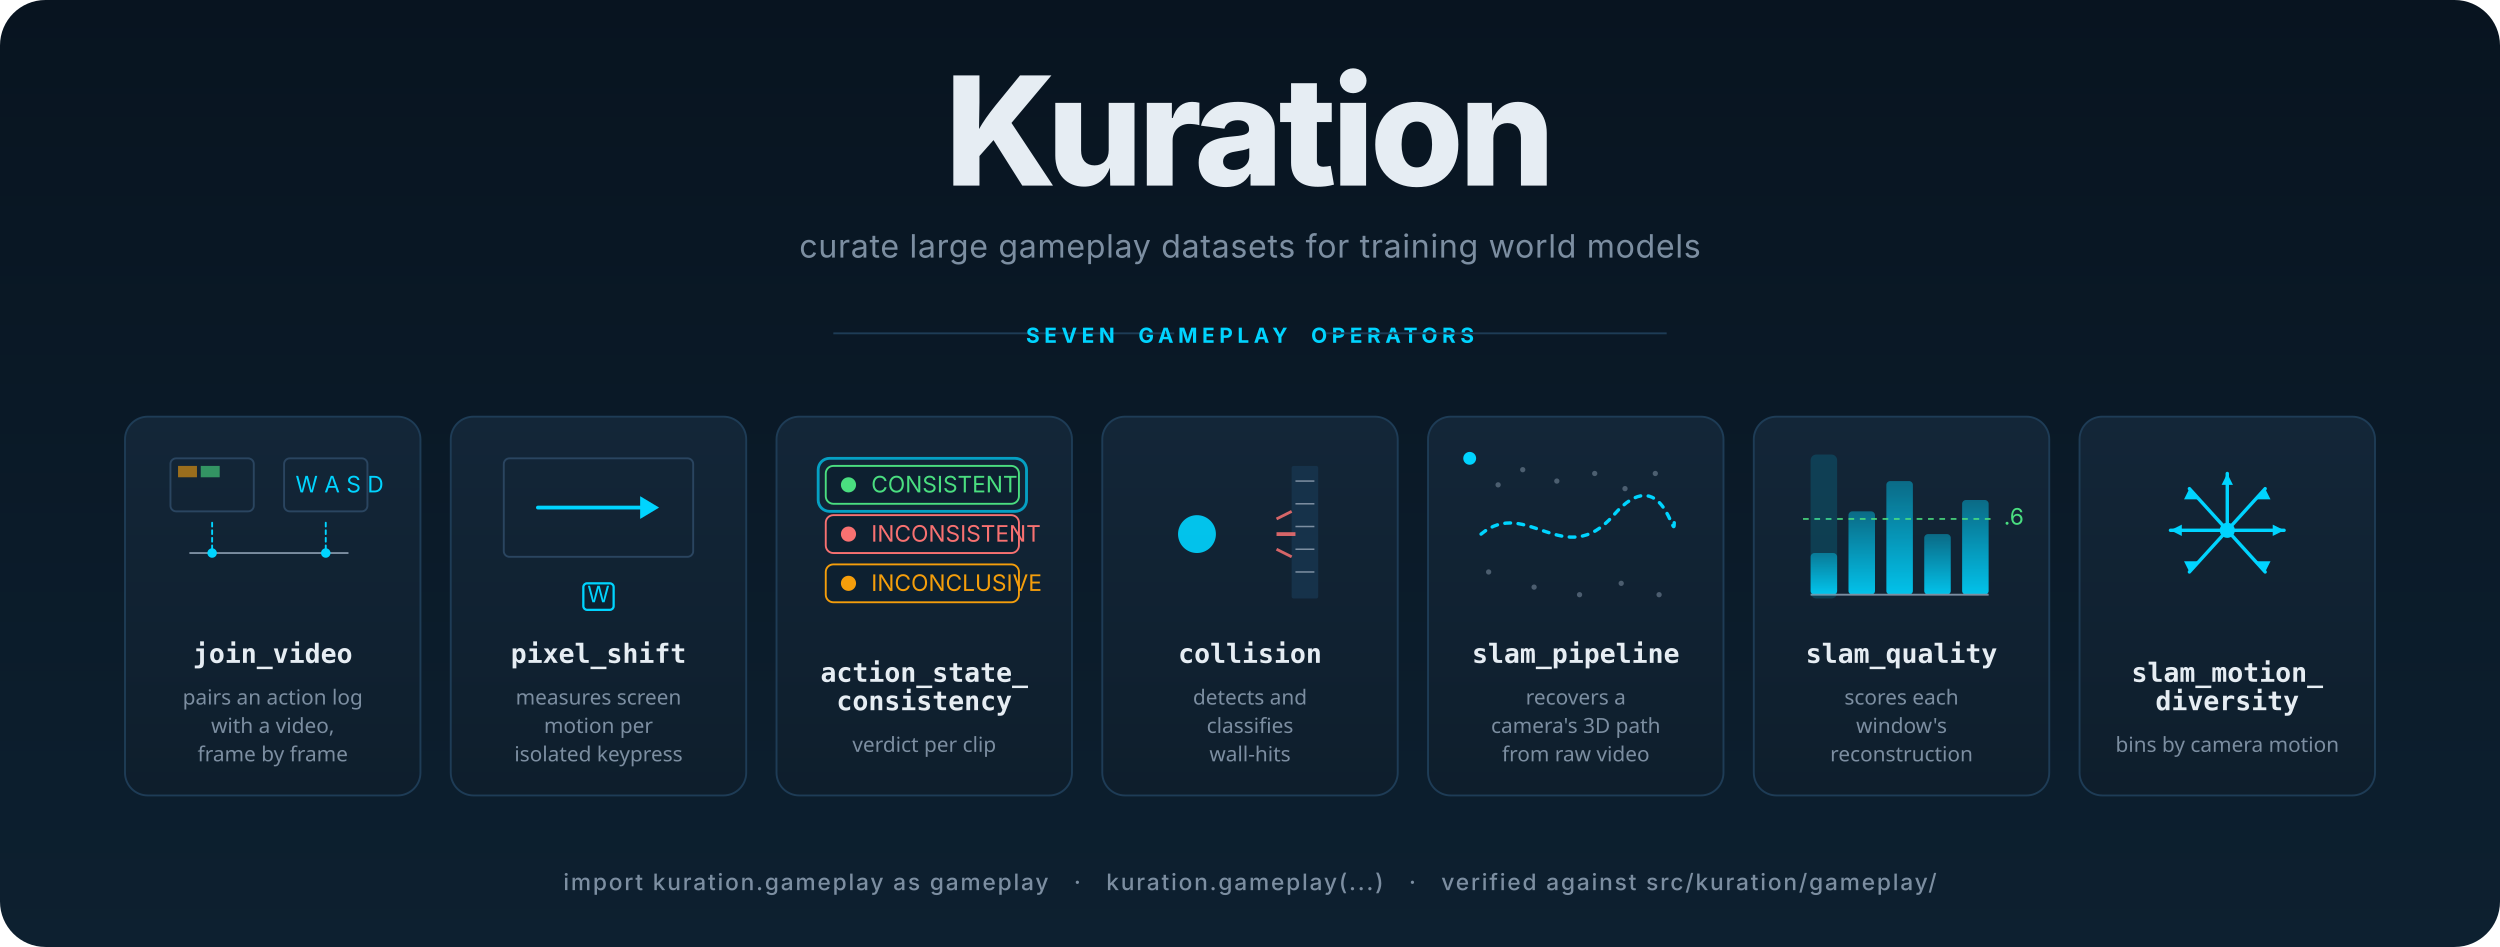
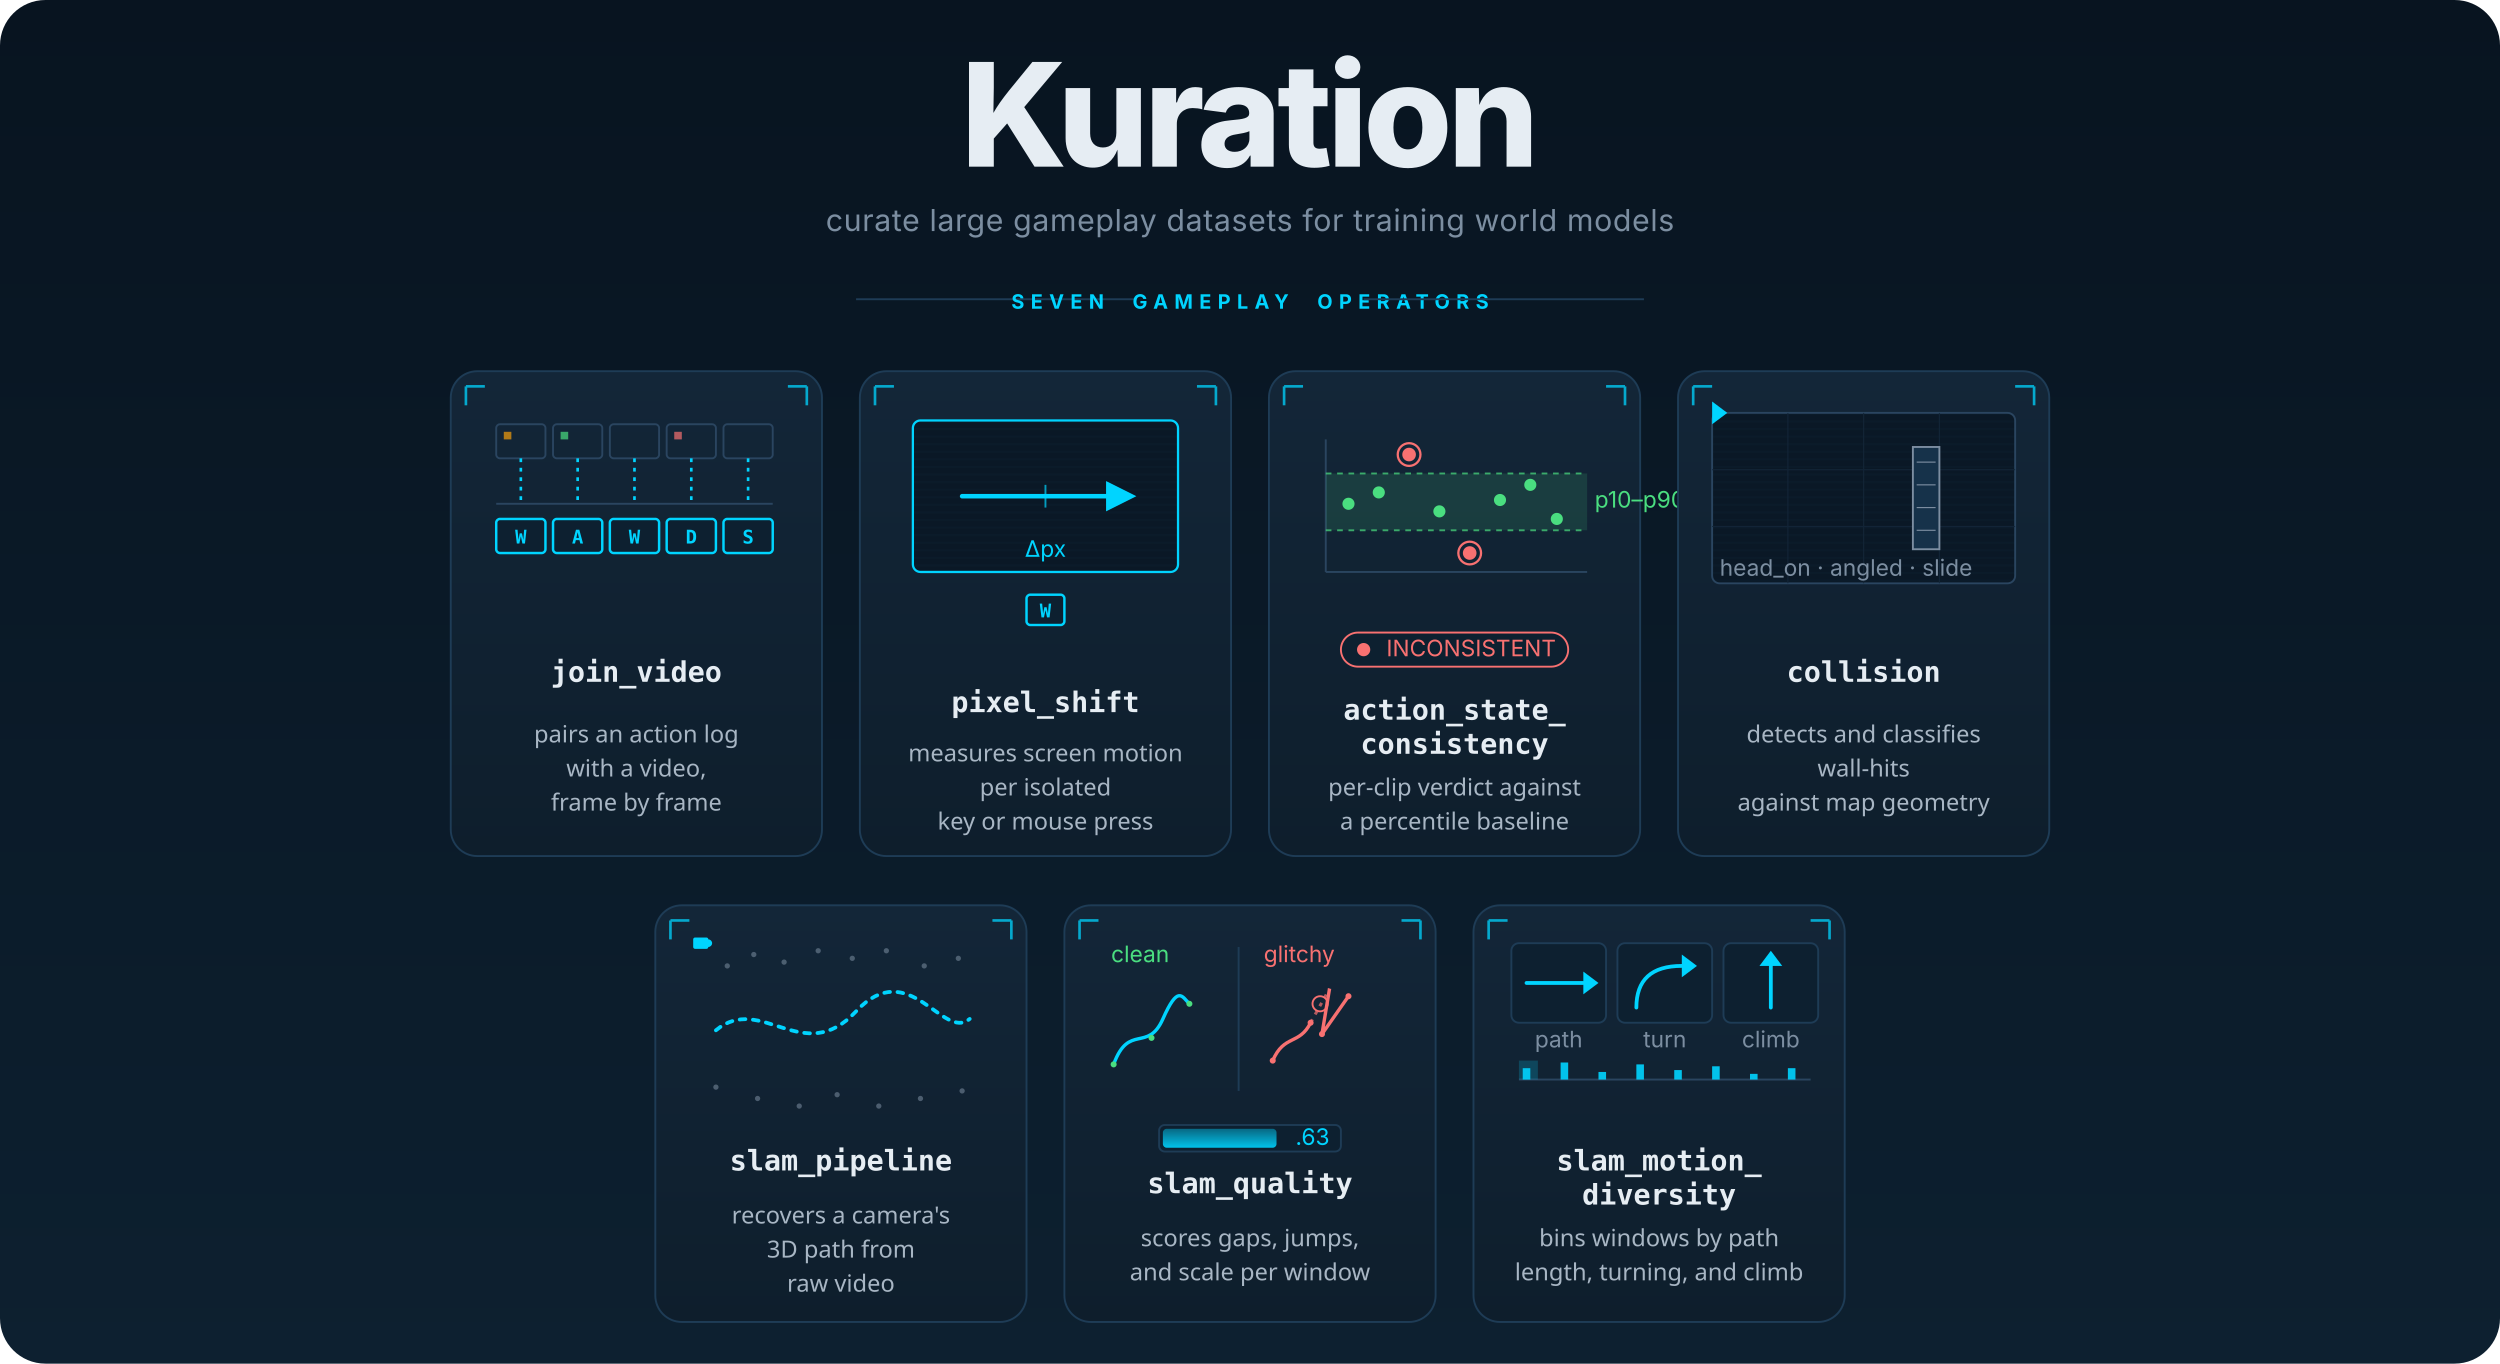
- <svg xmlns="http://www.w3.org/2000/svg" viewBox="0 0 1320 500" role="img" aria-labelledby="title desc" font-family="ui-sans-serif, system-ui, -apple-system, 'Segoe UI', Inter, Helvetica, Arial, sans-serif">
+ <svg xmlns="http://www.w3.org/2000/svg" viewBox="0 0 1320 720" role="img" aria-labelledby="title desc" font-family="ui-sans-serif, system-ui, -apple-system, 'Segoe UI', Inter, Helvetica, Arial, sans-serif">
  <defs>
    <linearGradient id="bg" x1="0" y1="0" x2="0" y2="1">
      <stop offset="0" stop-color="#081420" />
      <stop offset="1" stop-color="#0d2030" />
    </linearGradient>
    <linearGradient id="cardGrad" x1="0" y1="0" x2="0" y2="1">
      <stop offset="0" stop-color="#132638" />
      <stop offset="1" stop-color="#0e1e2c" />
    </linearGradient>
    <linearGradient id="qualBar" x1="0" y1="1" x2="0" y2="0">
      <stop offset="0" stop-color="#00d4ff" stop-opacity="0.9" />
      <stop offset="1" stop-color="#00d4ff" stop-opacity="0.4" />
    </linearGradient>
-     <radialGradient id="pulseGlow" cx="0.5" cy="0.5" r="0.5">
-       <stop offset="0" stop-color="#00d4ff" stop-opacity="0.35" />
-       <stop offset="1" stop-color="#00d4ff" stop-opacity="0" />
-     </radialGradient>
+     <pattern id="scan" width="4" height="4" patternUnits="userSpaceOnUse">
+       <rect width="4" height="4" fill="#0a1826" />
+       <rect width="4" height="1" fill="#0d2030" opacity="0.4" />
+     </pattern>
    <style>
      .card       { fill: url(#cardGrad); stroke: #1e3c56; stroke-width: 1; }
-       .card-name  { font: 600 14px ui-monospace, "SFMono-Regular", Menlo, monospace; fill: #e6edf3; }
-       .card-desc  { font: 400 11px ui-sans-serif, system-ui; fill: #7c8ea1; }
+       .card-name  { font: 700 15px ui-monospace, "SFMono-Regular", Menlo, monospace; fill: #e6edf3; }
+       .card-desc  { font: 400 12.5px ui-sans-serif, system-ui; fill: #a8b6c4; }
      .accent     { stroke: #00d4ff; fill: none; stroke-linecap: round; stroke-linejoin: round; }
      .accent-fill{ fill: #00d4ff; }
      .verify     { fill: #4ade80; }
      .flag       { fill: #f87171; }
      .amber      { fill: #f59e0b; }
      .ink        { fill: #e6edf3; }
-       .muted      { fill: #7c8ea1; stroke: #7c8ea1; }
-       .panel      { fill: #16324a; }
+       .muted      { fill: #7c8ea1; }
      .frame-thin { fill: none; stroke: #2a4560; stroke-width: 1; }
+       .frame-key  { fill: #0d2030; stroke: #00d4ff; stroke-width: 1.3; }
+       .key-label  { font: 700 10px ui-monospace, "SFMono-Regular", Menlo, monospace; fill: #00d4ff; }
+       .tick       { fill: #7c8ea1; }
+       .hud-corner { fill: none; stroke: #00d4ff; stroke-width: 1.4; opacity: 0.75; }
    </style>
  </defs>
-   <rect width="1320" height="500" rx="24" fill="url(#bg)" />
-   <text x="660" y="98" text-anchor="middle" font-size="80" font-weight="800" fill="#e6edf3" letter-spacing="-2.5">Kuration</text>
-   <text x="660" y="136" text-anchor="middle" font-size="17" font-weight="400" fill="#7c8ea1" letter-spacing="0.02em">curate large gameplay datasets for training world models</text>
-   <line x1="440" y1="176" x2="620" y2="176" stroke="#1e3c56" stroke-width="1" />
-   <text x="660" y="181" text-anchor="middle" font-size="11" font-weight="700" fill="#00d4ff" letter-spacing="0.22em">SEVEN  GAMEPLAY  OPERATORS</text>
-   <line x1="700" y1="176" x2="880" y2="176" stroke="#1e3c56" stroke-width="1" />
-   <g transform="translate(66,220)">
-     <rect width="156" height="200" rx="12" class="card" />
-     <g transform="translate(24,22)">
-       <rect x="0" y="0" width="44" height="28" rx="3" class="frame-thin" />
-       <rect x="4" y="4" width="10" height="6" fill="#f59e0b" opacity="0.6" />
-       <rect x="16" y="4" width="10" height="6" fill="#4ade80" opacity="0.6" />
-       <rect x="60" y="0" width="44" height="28" rx="3" class="frame-thin" />
-       <text x="66" y="18" font="600 8px ui-monospace" fill="#00d4ff">W A S D</text>
-       <line x1="22" y1="34" x2="22" y2="50" class="accent" stroke-dasharray="2 2">
-         <animate attributeName="stroke-dashoffset" values="0;-8" dur="1.4s" repeatCount="indefinite" />
-       </line>
-       <line x1="82" y1="34" x2="82" y2="50" class="accent" stroke-dasharray="2 2">
-         <animate attributeName="stroke-dashoffset" values="0;-8" dur="1.4s" repeatCount="indefinite" />
-       </line>
-       <line x1="10" y1="50" x2="94" y2="50" stroke="#7c8ea1" stroke-width="1" />
-       <circle cx="22" cy="50" r="2.5" class="accent-fill" />
-       <circle cx="82" cy="50" r="2.5" class="accent-fill" />
-     </g>
-     <text x="78" y="130" text-anchor="middle" class="card-name">join_video</text>
-     <text x="78" y="152" text-anchor="middle" class="card-desc">pairs an action log</text>
-     <text x="78" y="167" text-anchor="middle" class="card-desc">with a video,</text>
-     <text x="78" y="182" text-anchor="middle" class="card-desc">frame by frame</text>
-   </g>
-   <g transform="translate(238,220)">
-     <rect width="156" height="200" rx="12" class="card" />
-     <g transform="translate(28,22)">
-       <rect x="0" y="0" width="100" height="52" rx="3" class="frame-thin" />
-       <line x1="18" y1="26" x2="72" y2="26" class="accent" stroke-width="2">
-         <animate attributeName="x1" values="18;28;18" dur="1.6s" repeatCount="indefinite" />
-         <animate attributeName="x2" values="72;82;72" dur="1.6s" repeatCount="indefinite" />
-       </line>
-       <polygon points="72,20 82,26 72,32" class="accent-fill">
-         <animateTransform attributeName="transform" type="translate" values="0 0;10 0;0 0" dur="1.6s" repeatCount="indefinite" />
-       </polygon>
-       <rect x="42" y="66" width="16" height="14" rx="2" fill="#0d2030" stroke="#00d4ff" stroke-width="1.2" />
-       <text x="50" y="76" text-anchor="middle" font="600 9px ui-monospace" fill="#00d4ff">W</text>
-     </g>
-     <text x="78" y="130" text-anchor="middle" class="card-name">pixel_shift</text>
-     <text x="78" y="152" text-anchor="middle" class="card-desc">measures screen</text>
-     <text x="78" y="167" text-anchor="middle" class="card-desc">motion per</text>
-     <text x="78" y="182" text-anchor="middle" class="card-desc">isolated keypress</text>
-   </g>
-   <g transform="translate(410,220)">
-     <rect width="156" height="200" rx="12" class="card" />
-     <g transform="translate(26,26)">
-       <g>
-         <rect x="0" y="0" width="102" height="20" rx="4" fill="#0d2030" stroke="#4ade80" stroke-width="1" />
-         <circle cx="12" cy="10" r="4" class="verify" />
-         <text x="24" y="14" font="600 10px ui-monospace" fill="#4ade80">CONSISTENT</text>
-       </g>
-       <g transform="translate(0,26)">
-         <rect x="0" y="0" width="102" height="20" rx="4" fill="#0d2030" stroke="#f87171" stroke-width="1" />
-         <circle cx="12" cy="10" r="4" class="flag" />
-         <text x="24" y="14" font="600 10px ui-monospace" fill="#f87171">INCONSISTENT</text>
-       </g>
-       <g transform="translate(0,52)">
-         <rect x="0" y="0" width="102" height="20" rx="4" fill="#0d2030" stroke="#f59e0b" stroke-width="1" />
-         <circle cx="12" cy="10" r="4" class="amber" />
-         <text x="24" y="14" font="600 10px ui-monospace" fill="#f59e0b">INCONCLUSIVE</text>
-       </g>
-       <rect x="-4" y="-4" width="110" height="28" rx="6" fill="none" stroke="#00d4ff" stroke-width="1.5" opacity="0.7">
-         <animate attributeName="y" values="-4;22;48;-4" keyTimes="0;0.33;0.66;1" dur="3.6s" repeatCount="indefinite" />
-       </rect>
-     </g>
-     <text x="78" y="140" text-anchor="middle" class="card-name">action_state_</text>
-     <text x="78" y="155" text-anchor="middle" class="card-name">consistency</text>
-     <text x="78" y="177" text-anchor="middle" class="card-desc">verdict per clip</text>
-   </g>
-   <g transform="translate(582,220)">
-     <rect width="156" height="200" rx="12" class="card" />
-     <g transform="translate(20,26)">
-       <rect x="80" y="0" width="14" height="70" rx="1" fill="#16324a" />
-       <line x1="82" y1="8" x2="92" y2="8" stroke="#7c8ea1" stroke-width="0.8" />
-       <line x1="82" y1="20" x2="92" y2="20" stroke="#7c8ea1" stroke-width="0.8" />
-       <line x1="82" y1="32" x2="92" y2="32" stroke="#7c8ea1" stroke-width="0.8" />
-       <line x1="82" y1="44" x2="92" y2="44" stroke="#7c8ea1" stroke-width="0.8" />
-       <line x1="82" y1="56" x2="92" y2="56" stroke="#7c8ea1" stroke-width="0.8" />
-       <circle cx="30" cy="36" r="10" class="accent-fill" opacity="0.9">
-         <animate attributeName="cx" values="30;68;30" dur="2.4s" repeatCount="indefinite" />
+   <rect width="1320" height="720" rx="24" fill="url(#bg)" />
+   <text x="660" y="88" text-anchor="middle" font-size="76" font-weight="800" fill="#e6edf3" letter-spacing="-2.5">Kuration</text>
+   <text x="660" y="122" text-anchor="middle" font-size="16" font-weight="400" fill="#7c8ea1" letter-spacing="0.02em">curate large gameplay datasets for training world models</text>
+   <line x1="452" y1="158" x2="600" y2="158" stroke="#1e3c56" stroke-width="1" />
+   <text x="660" y="163" text-anchor="middle" font-size="10.5" font-weight="700" fill="#00d4ff" letter-spacing="0.32em">SEVEN  GAMEPLAY  OPERATORS</text>
+   <line x1="720" y1="158" x2="868" y2="158" stroke="#1e3c56" stroke-width="1" />
+   <g transform="translate(238,196)">
+     <rect width="196" height="256" rx="14" class="card" />
+     <path class="hud-corner" d="M 8 8 L 18 8 M 8 8 L 8 18" />
+     <path class="hud-corner" d="M 188 8 L 178 8 M 188 8 L 188 18" />
+     <g transform="translate(24,28)">
+       <g>
+         <rect x="0" y="0" width="26" height="18" rx="2" class="frame-thin" />
+         <rect x="30" y="0" width="26" height="18" rx="2" class="frame-thin" />
+         <rect x="60" y="0" width="26" height="18" rx="2" class="frame-thin" />
+         <rect x="90" y="0" width="26" height="18" rx="2" class="frame-thin" />
+         <rect x="120" y="0" width="26" height="18" rx="2" class="frame-thin" />
+         <rect x="4" y="4" width="4" height="4" fill="#f59e0b" opacity="0.7" />
+         <rect x="34" y="4" width="4" height="4" fill="#4ade80" opacity="0.7" />
+         <rect x="94" y="4" width="4" height="4" fill="#f87171" opacity="0.7" />
+       </g>
+       <line x1="0" y1="42" x2="146" y2="42" stroke="#2a4560" stroke-width="1" />
+       <g stroke="#00d4ff" stroke-width="1.4" stroke-dasharray="2 3" fill="none">
+         <line x1="13" y1="18" x2="13" y2="42" />
+         <line x1="43" y1="18" x2="43" y2="42" />
+         <line x1="73" y1="18" x2="73" y2="42" />
+         <line x1="103" y1="18" x2="103" y2="42" />
+         <line x1="133" y1="18" x2="133" y2="42" />
+         <animate attributeName="stroke-dashoffset" values="0;-10" dur="1.6s" repeatCount="indefinite" />
+       </g>
+       <g transform="translate(0,50)">
+         <rect x="0" y="0" width="26" height="18" rx="2" class="frame-key" />
+         <text x="13" y="13" text-anchor="middle" class="key-label">W</text>
+         <rect x="30" y="0" width="26" height="18" rx="2" class="frame-key" />
+         <text x="43" y="13" text-anchor="middle" class="key-label">A</text>
+         <rect x="60" y="0" width="26" height="18" rx="2" class="frame-key" />
+         <text x="73" y="13" text-anchor="middle" class="key-label">W</text>
+         <rect x="90" y="0" width="26" height="18" rx="2" class="frame-key" />
+         <text x="103" y="13" text-anchor="middle" class="key-label">D</text>
+         <rect x="120" y="0" width="26" height="18" rx="2" class="frame-key" />
+         <text x="133" y="13" text-anchor="middle" class="key-label">S</text>
+       </g>
+     </g>
+     <text x="98" y="164" text-anchor="middle" class="card-name">join_video</text>
+     <text x="98" y="196" text-anchor="middle" class="card-desc">pairs an action log</text>
+     <text x="98" y="214" text-anchor="middle" class="card-desc">with a video,</text>
+     <text x="98" y="232" text-anchor="middle" class="card-desc">frame by frame</text>
+   </g>
+   <g transform="translate(454,196)">
+     <rect width="196" height="256" rx="14" class="card" />
+     <path class="hud-corner" d="M 8 8 L 18 8 M 8 8 L 8 18" />
+     <path class="hud-corner" d="M 188 8 L 178 8 M 188 8 L 188 18" />
+     <g transform="translate(28,26)">
+       <rect x="0" y="0" width="140" height="80" rx="4" fill="url(#scan)" stroke="#00d4ff" stroke-width="1.2" />
+       <line x1="70" y1="34" x2="70" y2="46" stroke="#00d4ff" stroke-width="1" opacity="0.7" />
+       <line x1="64" y1="40" x2="76" y2="40" stroke="#00d4ff" stroke-width="1" opacity="0.7" />
+       <g>
+         <line x1="26" y1="40" x2="102" y2="40" class="accent" stroke-width="2.4" />
+         <polygon points="102,32 118,40 102,48" class="accent-fill" />
+         <animateTransform attributeName="transform" type="translate" values="-8 0; 10 0; -8 0" dur="1.8s" repeatCount="indefinite" />
+       </g>
+       <text x="70" y="72" text-anchor="middle" font="600 10px ui-monospace" fill="#00d4ff">Δpx</text>
+       <g transform="translate(60,92)">
+         <rect x="0" y="0" width="20" height="16" rx="2" class="frame-key">
+           <animate attributeName="fill" values="#0d2030;#00d4ff;#0d2030" dur="1.8s" repeatCount="indefinite" />
+         </rect>
+         <text x="10" y="12" text-anchor="middle" class="key-label">
+           <animate attributeName="fill" values="#00d4ff;#0d2030;#00d4ff" dur="1.8s" repeatCount="indefinite" />W</text>
+       </g>
+     </g>
+     <text x="98" y="180" text-anchor="middle" class="card-name">pixel_shift</text>
+     <text x="98" y="206" text-anchor="middle" class="card-desc">measures screen motion</text>
+     <text x="98" y="224" text-anchor="middle" class="card-desc">per isolated</text>
+     <text x="98" y="242" text-anchor="middle" class="card-desc">key or mouse press</text>
+   </g>
+   <g transform="translate(670,196)">
+     <rect width="196" height="256" rx="14" class="card" />
+     <path class="hud-corner" d="M 8 8 L 18 8 M 8 8 L 8 18" />
+     <path class="hud-corner" d="M 188 8 L 178 8 M 188 8 L 188 18" />
+     <g transform="translate(22,26)">
+       <line x1="8" y1="80" x2="146" y2="80" stroke="#2a4560" stroke-width="1" />
+       <line x1="8" y1="10" x2="8" y2="80" stroke="#2a4560" stroke-width="1" />
+       <rect x="8" y="28" width="138" height="30" fill="#4ade80" opacity="0.14" />
+       <line x1="8" y1="28" x2="146" y2="28" stroke="#4ade80" stroke-width="1" stroke-dasharray="3 3" opacity="0.7" />
+       <line x1="8" y1="58" x2="146" y2="58" stroke="#4ade80" stroke-width="1" stroke-dasharray="3 3" opacity="0.7" />
+       <text x="150" y="46" font="600 9px ui-monospace" fill="#4ade80">p10–p90</text>
+       <circle cx="20" cy="44" r="3.2" class="verify" />
+       <circle cx="36" cy="38" r="3.2" class="verify" />
+       <circle cx="52" cy="18" r="3.6" class="flag" />
+       <circle cx="68" cy="48" r="3.2" class="verify" />
+       <circle cx="84" cy="70" r="3.6" class="flag" />
+       <circle cx="100" cy="42" r="3.2" class="verify" />
+       <circle cx="116" cy="34" r="3.2" class="verify" />
+       <circle cx="130" cy="52" r="3.2" class="verify" />
+       <circle cx="52" cy="18" r="6" fill="none" stroke="#f87171" stroke-width="1.2">
+         <animate attributeName="r" values="4;8;4" dur="1.6s" repeatCount="indefinite" />
+         <animate attributeName="opacity" values="0.9;0.15;0.9" dur="1.6s" repeatCount="indefinite" />
      </circle>
-       <g opacity="0.85">
-         <line x1="72" y1="36" x2="82" y2="36" stroke="#f87171" stroke-width="2">
-           <animate attributeName="opacity" values="0;1;0" dur="2.4s" repeatCount="indefinite" begin="0.6s" />
-         </line>
-         <line x1="72" y1="28" x2="80" y2="24" stroke="#f87171" stroke-width="1.5">
-           <animate attributeName="opacity" values="0;1;0" dur="2.4s" repeatCount="indefinite" begin="0.6s" />
-         </line>
-         <line x1="72" y1="44" x2="80" y2="48" stroke="#f87171" stroke-width="1.5">
-           <animate attributeName="opacity" values="0;1;0" dur="2.4s" repeatCount="indefinite" begin="0.6s" />
-         </line>
-       </g>
-     </g>
-     <text x="78" y="130" text-anchor="middle" class="card-name">collision</text>
-     <text x="78" y="152" text-anchor="middle" class="card-desc">detects and</text>
-     <text x="78" y="167" text-anchor="middle" class="card-desc">classifies</text>
-     <text x="78" y="182" text-anchor="middle" class="card-desc">wall-hits</text>
-   </g>
-   <g transform="translate(754,220)">
-     <rect width="156" height="200" rx="12" class="card" />
+       <circle cx="84" cy="70" r="6" fill="none" stroke="#f87171" stroke-width="1.2">
+         <animate attributeName="r" values="4;8;4" dur="1.6s" repeatCount="indefinite" begin="0.4s" />
+         <animate attributeName="opacity" values="0.9;0.15;0.9" dur="1.6s" repeatCount="indefinite" begin="0.4s" />
+       </circle>
+     </g>
+     <g transform="translate(38,138)">
+       <rect x="0" y="0" width="120" height="18" rx="9" fill="#0d2030" stroke="#f87171" stroke-width="1" />
+       <circle cx="12" cy="9" r="3.5" class="flag" />
+       <text x="24" y="12.5" font="700 9.5px ui-monospace" fill="#f87171">INCONSISTENT</text>
+     </g>
+     <text x="98" y="184" text-anchor="middle" class="card-name">action_state_</text>
+     <text x="98" y="202" text-anchor="middle" class="card-name">consistency</text>
+     <text x="98" y="224" text-anchor="middle" class="card-desc">per-clip verdict against</text>
+     <text x="98" y="242" text-anchor="middle" class="card-desc">a percentile baseline</text>
+   </g>
+   <g transform="translate(886,196)">
+     <rect width="196" height="256" rx="14" class="card" />
+     <path class="hud-corner" d="M 8 8 L 18 8 M 8 8 L 8 18" />
+     <path class="hud-corner" d="M 188 8 L 178 8 M 188 8 L 188 18" />
+     <g transform="translate(18,22)">
+       <rect x="0" y="0" width="160" height="90" rx="4" fill="url(#scan)" stroke="#2a4560" stroke-width="1" />
+       <g stroke="#132638" stroke-width="0.6" opacity="0.9">
+         <line x1="0" y1="30" x2="160" y2="30" />
+         <line x1="0" y1="60" x2="160" y2="60" />
+         <line x1="40" y1="0" x2="40" y2="90" />
+         <line x1="80" y1="0" x2="80" y2="90" />
+         <line x1="120" y1="0" x2="120" y2="90" />
+       </g>
+       <rect x="106" y="18" width="14" height="54" fill="#16324a" stroke="#7c8ea1" stroke-width="1" />
+       <line x1="108" y1="26" x2="118" y2="26" stroke="#7c8ea1" stroke-width="0.6" />
+       <line x1="108" y1="38" x2="118" y2="38" stroke="#7c8ea1" stroke-width="0.6" />
+       <line x1="108" y1="50" x2="118" y2="50" stroke="#7c8ea1" stroke-width="0.6" />
+       <line x1="108" y1="62" x2="118" y2="62" stroke="#7c8ea1" stroke-width="0.6" />
+       <g>
+         <polygon points="0,-6 8,0 0,6" fill="#00d4ff">
+           <animateTransform attributeName="transform" type="translate" values="20 45; 96 45; 20 45" dur="2.6s" repeatCount="indefinite" />
+         </polygon>
+       </g>
+       <g>
+         <g opacity="0">
+           <line x1="106" y1="45" x2="96" y2="45" stroke="#f87171" stroke-width="2.4" />
+           <line x1="106" y1="45" x2="100" y2="38" stroke="#f87171" stroke-width="1.6" />
+           <line x1="106" y1="45" x2="100" y2="52" stroke="#f87171" stroke-width="1.6" />
+           <line x1="106" y1="45" x2="102" y2="34" stroke="#f87171" stroke-width="1.4" />
+           <line x1="106" y1="45" x2="102" y2="56" stroke="#f87171" stroke-width="1.4" />
+           <animate attributeName="opacity" values="0;1;0" keyTimes="0;0.55;1" dur="2.6s" repeatCount="indefinite" />
+         </g>
+       </g>
+       <text x="4" y="86" font="600 8px ui-monospace" fill="#7c8ea1">head_on · angled · slide</text>
+     </g>
+     <text x="98" y="164" text-anchor="middle" class="card-name">collision</text>
+     <text x="98" y="196" text-anchor="middle" class="card-desc">detects and classifies</text>
+     <text x="98" y="214" text-anchor="middle" class="card-desc">wall-hits</text>
+     <text x="98" y="232" text-anchor="middle" class="card-desc">against map geometry</text>
+   </g>
+   <g transform="translate(346,478)">
+     <rect width="196" height="220" rx="14" class="card" />
+     <path class="hud-corner" d="M 8 8 L 18 8 M 8 8 L 8 18" />
+     <path class="hud-corner" d="M 188 8 L 178 8 M 188 8 L 188 18" />
+     <g transform="translate(24,20)">
+       <g opacity="0.55">
+         <circle cx="14" cy="12" r="1.4" fill="#7c8ea1" />
+         <circle cx="28" cy="6" r="1.4" fill="#7c8ea1" />
+         <circle cx="44" cy="10" r="1.4" fill="#7c8ea1" />
+         <circle cx="62" cy="4" r="1.4" fill="#7c8ea1" />
+         <circle cx="80" cy="8" r="1.4" fill="#7c8ea1" />
+         <circle cx="98" cy="4" r="1.4" fill="#7c8ea1" />
+         <circle cx="118" cy="12" r="1.4" fill="#7c8ea1" />
+         <circle cx="136" cy="8" r="1.4" fill="#7c8ea1" />
+         <circle cx="8" cy="76" r="1.4" fill="#7c8ea1" />
+         <circle cx="30" cy="82" r="1.4" fill="#7c8ea1" />
+         <circle cx="52" cy="86" r="1.4" fill="#7c8ea1" />
+         <circle cx="72" cy="80" r="1.4" fill="#7c8ea1" />
+         <circle cx="94" cy="86" r="1.4" fill="#7c8ea1" />
+         <circle cx="116" cy="82" r="1.4" fill="#7c8ea1" />
+         <circle cx="138" cy="78" r="1.4" fill="#7c8ea1" />
+       </g>
+       <path d="M 8 46 C 32 26, 54 66, 82 36 S 128 52, 142 40" class="accent" stroke-width="2" stroke-dasharray="3 4">
+         <animate attributeName="stroke-dashoffset" values="0;-14" dur="2.4s" repeatCount="indefinite" />
+       </path>
+       <g>
+         <rect x="-4" y="-3" width="8" height="6" rx="1" class="accent-fill" />
+         <circle cx="4" cy="0" r="2" class="accent-fill" />
+         <animateMotion dur="4.5s" repeatCount="indefinite" rotate="auto" path="M 8 46 C 32 26, 54 66, 82 36 S 128 52, 142 40" />
+       </g>
+     </g>
+     <text x="98" y="140" text-anchor="middle" class="card-name">slam_pipeline</text>
+     <text x="98" y="168" text-anchor="middle" class="card-desc">recovers a camera's</text>
+     <text x="98" y="186" text-anchor="middle" class="card-desc">3D path from</text>
+     <text x="98" y="204" text-anchor="middle" class="card-desc">raw video</text>
+   </g>
+   <g transform="translate(562,478)">
+     <rect width="196" height="220" rx="14" class="card" />
+     <path class="hud-corner" d="M 8 8 L 18 8 M 8 8 L 8 18" />
+     <path class="hud-corner" d="M 188 8 L 178 8 M 188 8 L 188 18" />
    <g transform="translate(22,22)">
-       <g opacity="0.55">
-         <circle cx="15" cy="14" r="1.4" fill="#7c8ea1" />
-         <circle cx="28" cy="6" r="1.4" fill="#7c8ea1" />
-         <circle cx="46" cy="12" r="1.4" fill="#7c8ea1" />
-         <circle cx="66" cy="8" r="1.4" fill="#7c8ea1" />
-         <circle cx="82" cy="16" r="1.4" fill="#7c8ea1" />
-         <circle cx="98" cy="8" r="1.4" fill="#7c8ea1" />
-         <circle cx="10" cy="60" r="1.4" fill="#7c8ea1" />
-         <circle cx="34" cy="68" r="1.4" fill="#7c8ea1" />
-         <circle cx="58" cy="72" r="1.4" fill="#7c8ea1" />
-         <circle cx="80" cy="66" r="1.4" fill="#7c8ea1" />
-         <circle cx="100" cy="72" r="1.4" fill="#7c8ea1" />
-       </g>
-       <path d="M 6 40 C 30 20, 50 60, 76 30 S 108 46, 108 34" class="accent" stroke-width="1.8" stroke-dasharray="3 4">
-         <animate attributeName="stroke-dashoffset" values="0;-14" dur="2.2s" repeatCount="indefinite" />
-       </path>
-       <circle r="3.4" class="accent-fill">
-         <animateMotion dur="4s" repeatCount="indefinite" path="M 6 40 C 30 20, 50 60, 76 30 S 108 46, 108 34" />
-       </circle>
-     </g>
-     <text x="78" y="130" text-anchor="middle" class="card-name">slam_pipeline</text>
-     <text x="78" y="152" text-anchor="middle" class="card-desc">recovers a</text>
-     <text x="78" y="167" text-anchor="middle" class="card-desc">camera's 3D path</text>
-     <text x="78" y="182" text-anchor="middle" class="card-desc">from raw video</text>
-   </g>
-   <g transform="translate(926,220)">
-     <rect width="156" height="200" rx="12" class="card" />
-     <g transform="translate(30,20)">
-       <rect x="0" y="52" width="14" height="22" rx="2" fill="url(#qualBar)" />
-       <rect x="20" y="30" width="14" height="44" rx="2" fill="url(#qualBar)" />
-       <rect x="40" y="14" width="14" height="60" rx="2" fill="url(#qualBar)" />
-       <rect x="60" y="42" width="14" height="32" rx="2" fill="url(#qualBar)" />
-       <rect x="80" y="24" width="14" height="50" rx="2" fill="url(#qualBar)" />
-       <line x1="-4" y1="34" x2="98" y2="34" stroke="#4ade80" stroke-width="1" stroke-dasharray="3 3" opacity="0.85" />
-       <text x="102" y="37" font="600 8px ui-monospace" fill="#4ade80">.6</text>
-       <line x1="0" y1="74" x2="94" y2="74" stroke="#7c8ea1" stroke-width="1" />
-       <rect x="0" y="0" width="14" height="76" rx="3" fill="#00d4ff" opacity="0.15">
-         <animate attributeName="x" values="0;20;40;60;80;0" keyTimes="0;0.2;0.4;0.6;0.8;1" dur="3.5s" repeatCount="indefinite" />
-       </rect>
-     </g>
-     <text x="78" y="130" text-anchor="middle" class="card-name">slam_quality</text>
-     <text x="78" y="152" text-anchor="middle" class="card-desc">scores each</text>
-     <text x="78" y="167" text-anchor="middle" class="card-desc">window's</text>
-     <text x="78" y="182" text-anchor="middle" class="card-desc">reconstruction</text>
-   </g>
-   <g transform="translate(1098,220)">
-     <rect width="156" height="200" rx="12" class="card" />
-     <g transform="translate(78,60)">
-       <g stroke="#00d4ff" stroke-width="1.8" fill="none" stroke-linecap="round">
-         <line x1="0" y1="0" x2="0" y2="-30" />
-         <line x1="0" y1="0" x2="20" y2="-22" />
-         <line x1="0" y1="0" x2="30" y2="0" />
-         <line x1="0" y1="0" x2="20" y2="22" />
-         <line x1="0" y1="0" x2="-20" y2="22" />
-         <line x1="0" y1="0" x2="-30" y2="0" />
-         <line x1="0" y1="0" x2="-20" y2="-22" />
-       </g>
-       <g fill="#00d4ff">
-         <polygon points="0,-30 -3,-24 3,-24" />
-         <polygon points="20,-22 12,-22 18,-16" transform="rotate(-45 20 -22)" />
-         <polygon points="30,0 24,-3 24,3" />
-         <polygon points="20,22 12,22 18,16" transform="rotate(45 20 22)" />
-         <polygon points="-20,22 -12,22 -18,16" transform="rotate(-45 -20 22)" />
-         <polygon points="-30,0 -24,-3 -24,3" />
-         <polygon points="-20,-22 -12,-22 -18,-16" transform="rotate(45 -20 -22)" />
-       </g>
-       <circle r="4" fill="#00d4ff">
-         <animate attributeName="r" values="3;5;3" dur="2s" repeatCount="indefinite" />
-         <animate attributeName="opacity" values="0.9;0.5;0.9" dur="2s" repeatCount="indefinite" />
-       </circle>
-     </g>
-     <text x="78" y="140" text-anchor="middle" class="card-name">slam_motion_</text>
-     <text x="78" y="155" text-anchor="middle" class="card-name">diversity</text>
-     <text x="78" y="177" text-anchor="middle" class="card-desc">bins by camera motion</text>
-   </g>
-   <text x="660" y="470" text-anchor="middle" font-size="12" font-weight="500" fill="#7c8ea1" letter-spacing="0.08em">import kuration.gameplay as gameplay   ·   kuration.gameplay(...)   ·   verified against src/kuration/gameplay/</text>
+       <g>
+         <text x="18" y="8" text-anchor="middle" font="600 8.5px ui-monospace" fill="#4ade80">clean</text>
+         <path d="M 4 62 C 12 40, 22 56, 30 38 S 40 26, 44 30" class="accent" stroke="#4ade80" stroke-width="1.8" />
+         <circle cx="4" cy="62" r="1.6" fill="#4ade80" />
+         <circle cx="24" cy="48" r="1.6" fill="#4ade80" />
+         <circle cx="44" cy="30" r="1.6" fill="#4ade80" />
+       </g>
+       <line x1="70" y1="0" x2="70" y2="76" stroke="#1e3c56" stroke-width="1" />
+       <g transform="translate(84,0)">
+         <text x="18" y="8" text-anchor="middle" font="600 8.5px ui-monospace" fill="#f87171">glitchy</text>
+         <path d="M 4 60 C 10 46, 18 52, 24 40" stroke="#f87171" stroke-width="1.8" fill="none" />
+         <line x1="24" y1="40" x2="34" y2="22" stroke="#f87171" stroke-width="1.6" stroke-dasharray="2 3" opacity="0.7" />
+         <path d="M 34 22 L 30 46 L 44 26" stroke="#f87171" stroke-width="1.8" fill="none" />
+         <circle cx="4" cy="60" r="1.6" fill="#f87171" />
+         <circle cx="24" cy="40" r="1.6" fill="#f87171" />
+         <circle cx="30" cy="46" r="1.6" fill="#f87171" />
+         <circle cx="44" cy="26" r="1.6" fill="#f87171" />
+         <circle cx="29" cy="30" r="4" fill="none" stroke="#f87171" stroke-width="1">
+           <animate attributeName="r" values="3;7;3" dur="1.6s" repeatCount="indefinite" />
+           <animate attributeName="opacity" values="0.9;0.15;0.9" dur="1.6s" repeatCount="indefinite" />
+         </circle>
+       </g>
+     </g>
+     <g transform="translate(50,116)">
+       <rect x="0" y="0" width="96" height="14" rx="3" fill="#0d2030" stroke="#1e3c56" stroke-width="1" />
+       <rect x="2" y="2" width="60" height="10" rx="2" fill="url(#qualBar)" />
+       <text x="72" y="10.5" font="600 9px ui-monospace" fill="#00d4ff">.63</text>
+     </g>
+     <text x="98" y="152" text-anchor="middle" class="card-name">slam_quality</text>
+     <text x="98" y="180" text-anchor="middle" class="card-desc">scores gaps, jumps,</text>
+     <text x="98" y="198" text-anchor="middle" class="card-desc">and scale per window</text>
+   </g>
+   <g transform="translate(778,478)">
+     <rect width="196" height="220" rx="14" class="card" />
+     <path class="hud-corner" d="M 8 8 L 18 8 M 8 8 L 8 18" />
+     <path class="hud-corner" d="M 188 8 L 178 8 M 188 8 L 188 18" />
+     <g transform="translate(20,20)">
+       <g transform="translate(0,0)">
+         <rect x="0" y="0" width="50" height="42" rx="4" fill="#0d2030" stroke="#1e3c56" stroke-width="1" />
+         <line x1="8" y1="21" x2="38" y2="21" class="accent" stroke-width="2" />
+         <polygon points="38,15 46,21 38,27" class="accent-fill" />
+         <text x="25" y="55" text-anchor="middle" font="600 8px ui-monospace" fill="#7c8ea1">path</text>
+       </g>
+       <g transform="translate(56,0)">
+         <rect x="0" y="0" width="50" height="42" rx="4" fill="#0d2030" stroke="#1e3c56" stroke-width="1" />
+         <path d="M 10 34 Q 10 12, 34 12" class="accent" stroke-width="2" />
+         <polygon points="34,6 42,12 34,18" class="accent-fill" />
+         <text x="25" y="55" text-anchor="middle" font="600 8px ui-monospace" fill="#7c8ea1">turn</text>
+       </g>
+       <g transform="translate(112,0)">
+         <rect x="0" y="0" width="50" height="42" rx="4" fill="#0d2030" stroke="#1e3c56" stroke-width="1" />
+         <line x1="25" y1="34" x2="25" y2="10" class="accent" stroke-width="2" />
+         <polygon points="19,12 25,4 31,12" class="accent-fill" />
+         <text x="25" y="55" text-anchor="middle" font="600 8px ui-monospace" fill="#7c8ea1">climb</text>
+       </g>
+       <g transform="translate(0,72)">
+         <line x1="4" y1="0" x2="158" y2="0" stroke="#2a4560" stroke-width="1" />
+         <g fill="#00d4ff">
+           <rect x="6" y="-6" width="4" height="6" opacity="0.9" />
+           <rect x="26" y="-9" width="4" height="9" opacity="0.9" />
+           <rect x="46" y="-4" width="4" height="4" opacity="0.9" />
+           <rect x="66" y="-8" width="4" height="8" opacity="0.9" />
+           <rect x="86" y="-5" width="4" height="5" opacity="0.9" />
+           <rect x="106" y="-7" width="4" height="7" opacity="0.9" />
+           <rect x="126" y="-3" width="4" height="3" opacity="0.9" />
+           <rect x="146" y="-6" width="4" height="6" opacity="0.9" />
+         </g>
+         <rect x="4" y="-10" width="10" height="10" fill="#00d4ff" opacity="0.2">
+           <animate attributeName="x" values="4;24;44;64;84;104;124;144;4" keyTimes="0;0.125;0.25;0.375;0.5;0.625;0.75;0.875;1" dur="4s" repeatCount="indefinite" />
+         </rect>
+       </g>
+     </g>
+     <text x="98" y="140" text-anchor="middle" class="card-name">slam_motion_</text>
+     <text x="98" y="158" text-anchor="middle" class="card-name">diversity</text>
+     <text x="98" y="180" text-anchor="middle" class="card-desc">bins windows by path</text>
+     <text x="98" y="198" text-anchor="middle" class="card-desc">length, turning, and climb</text>
+   </g>
</svg>
